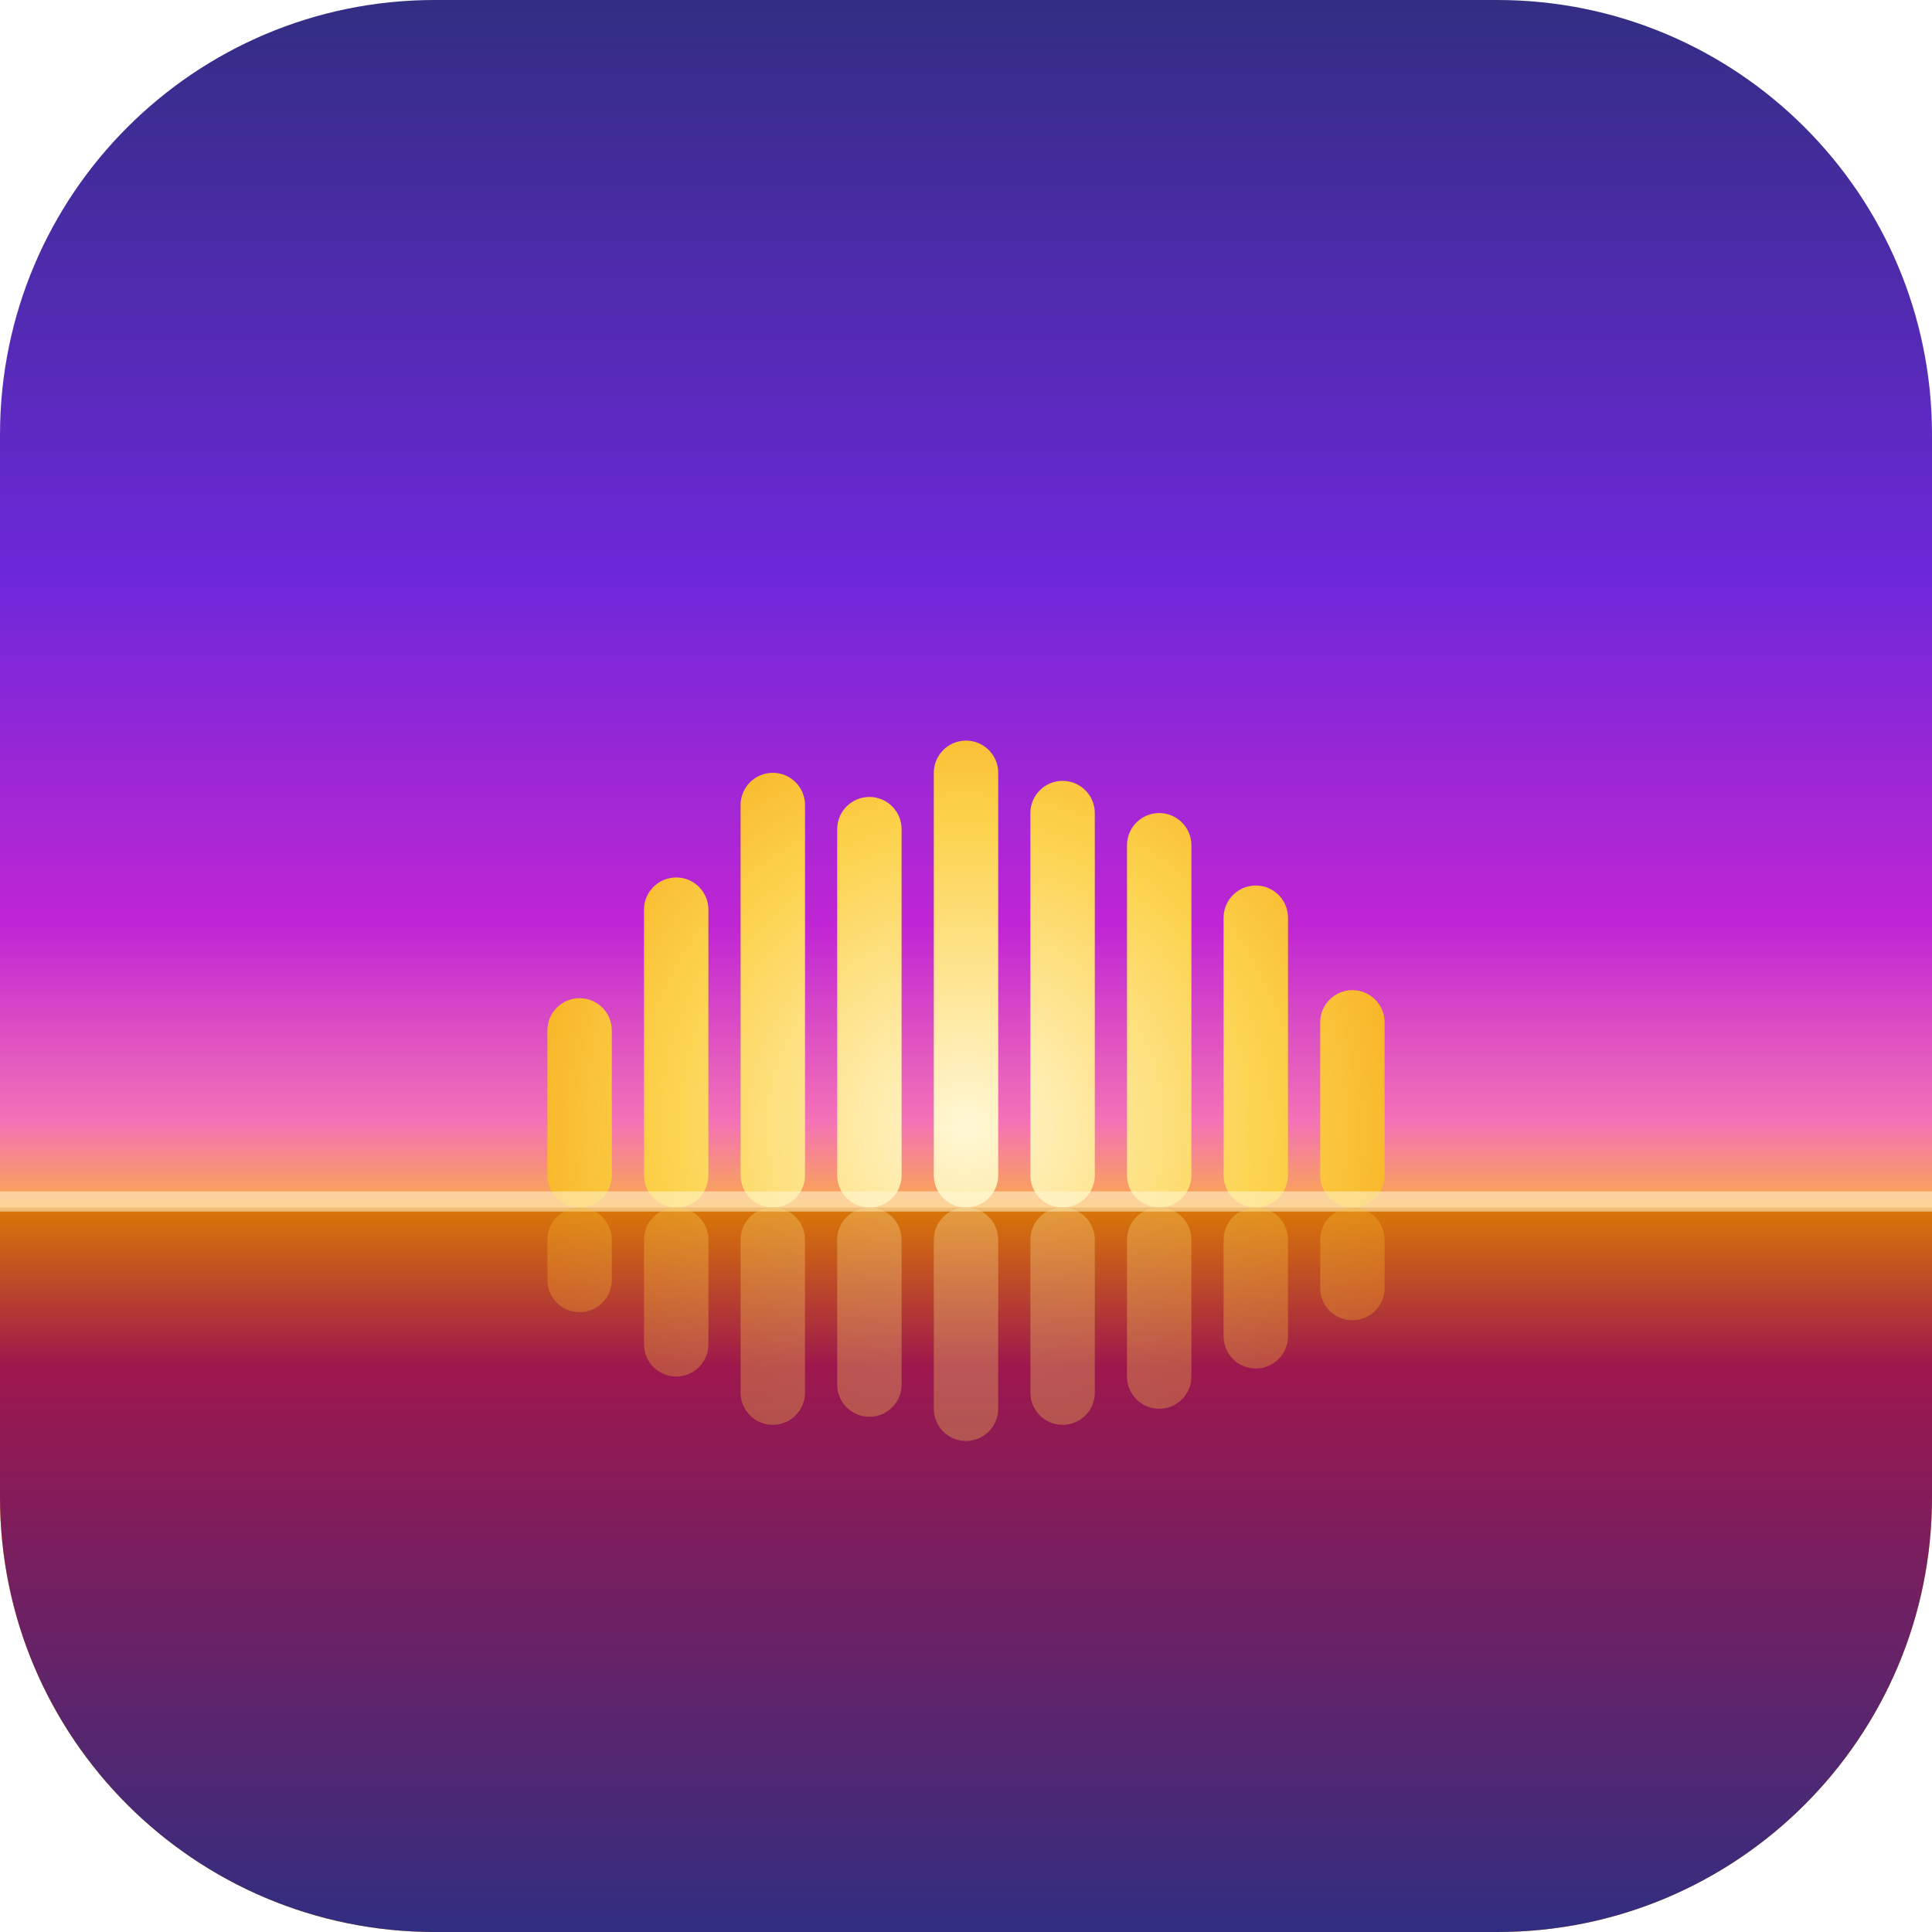
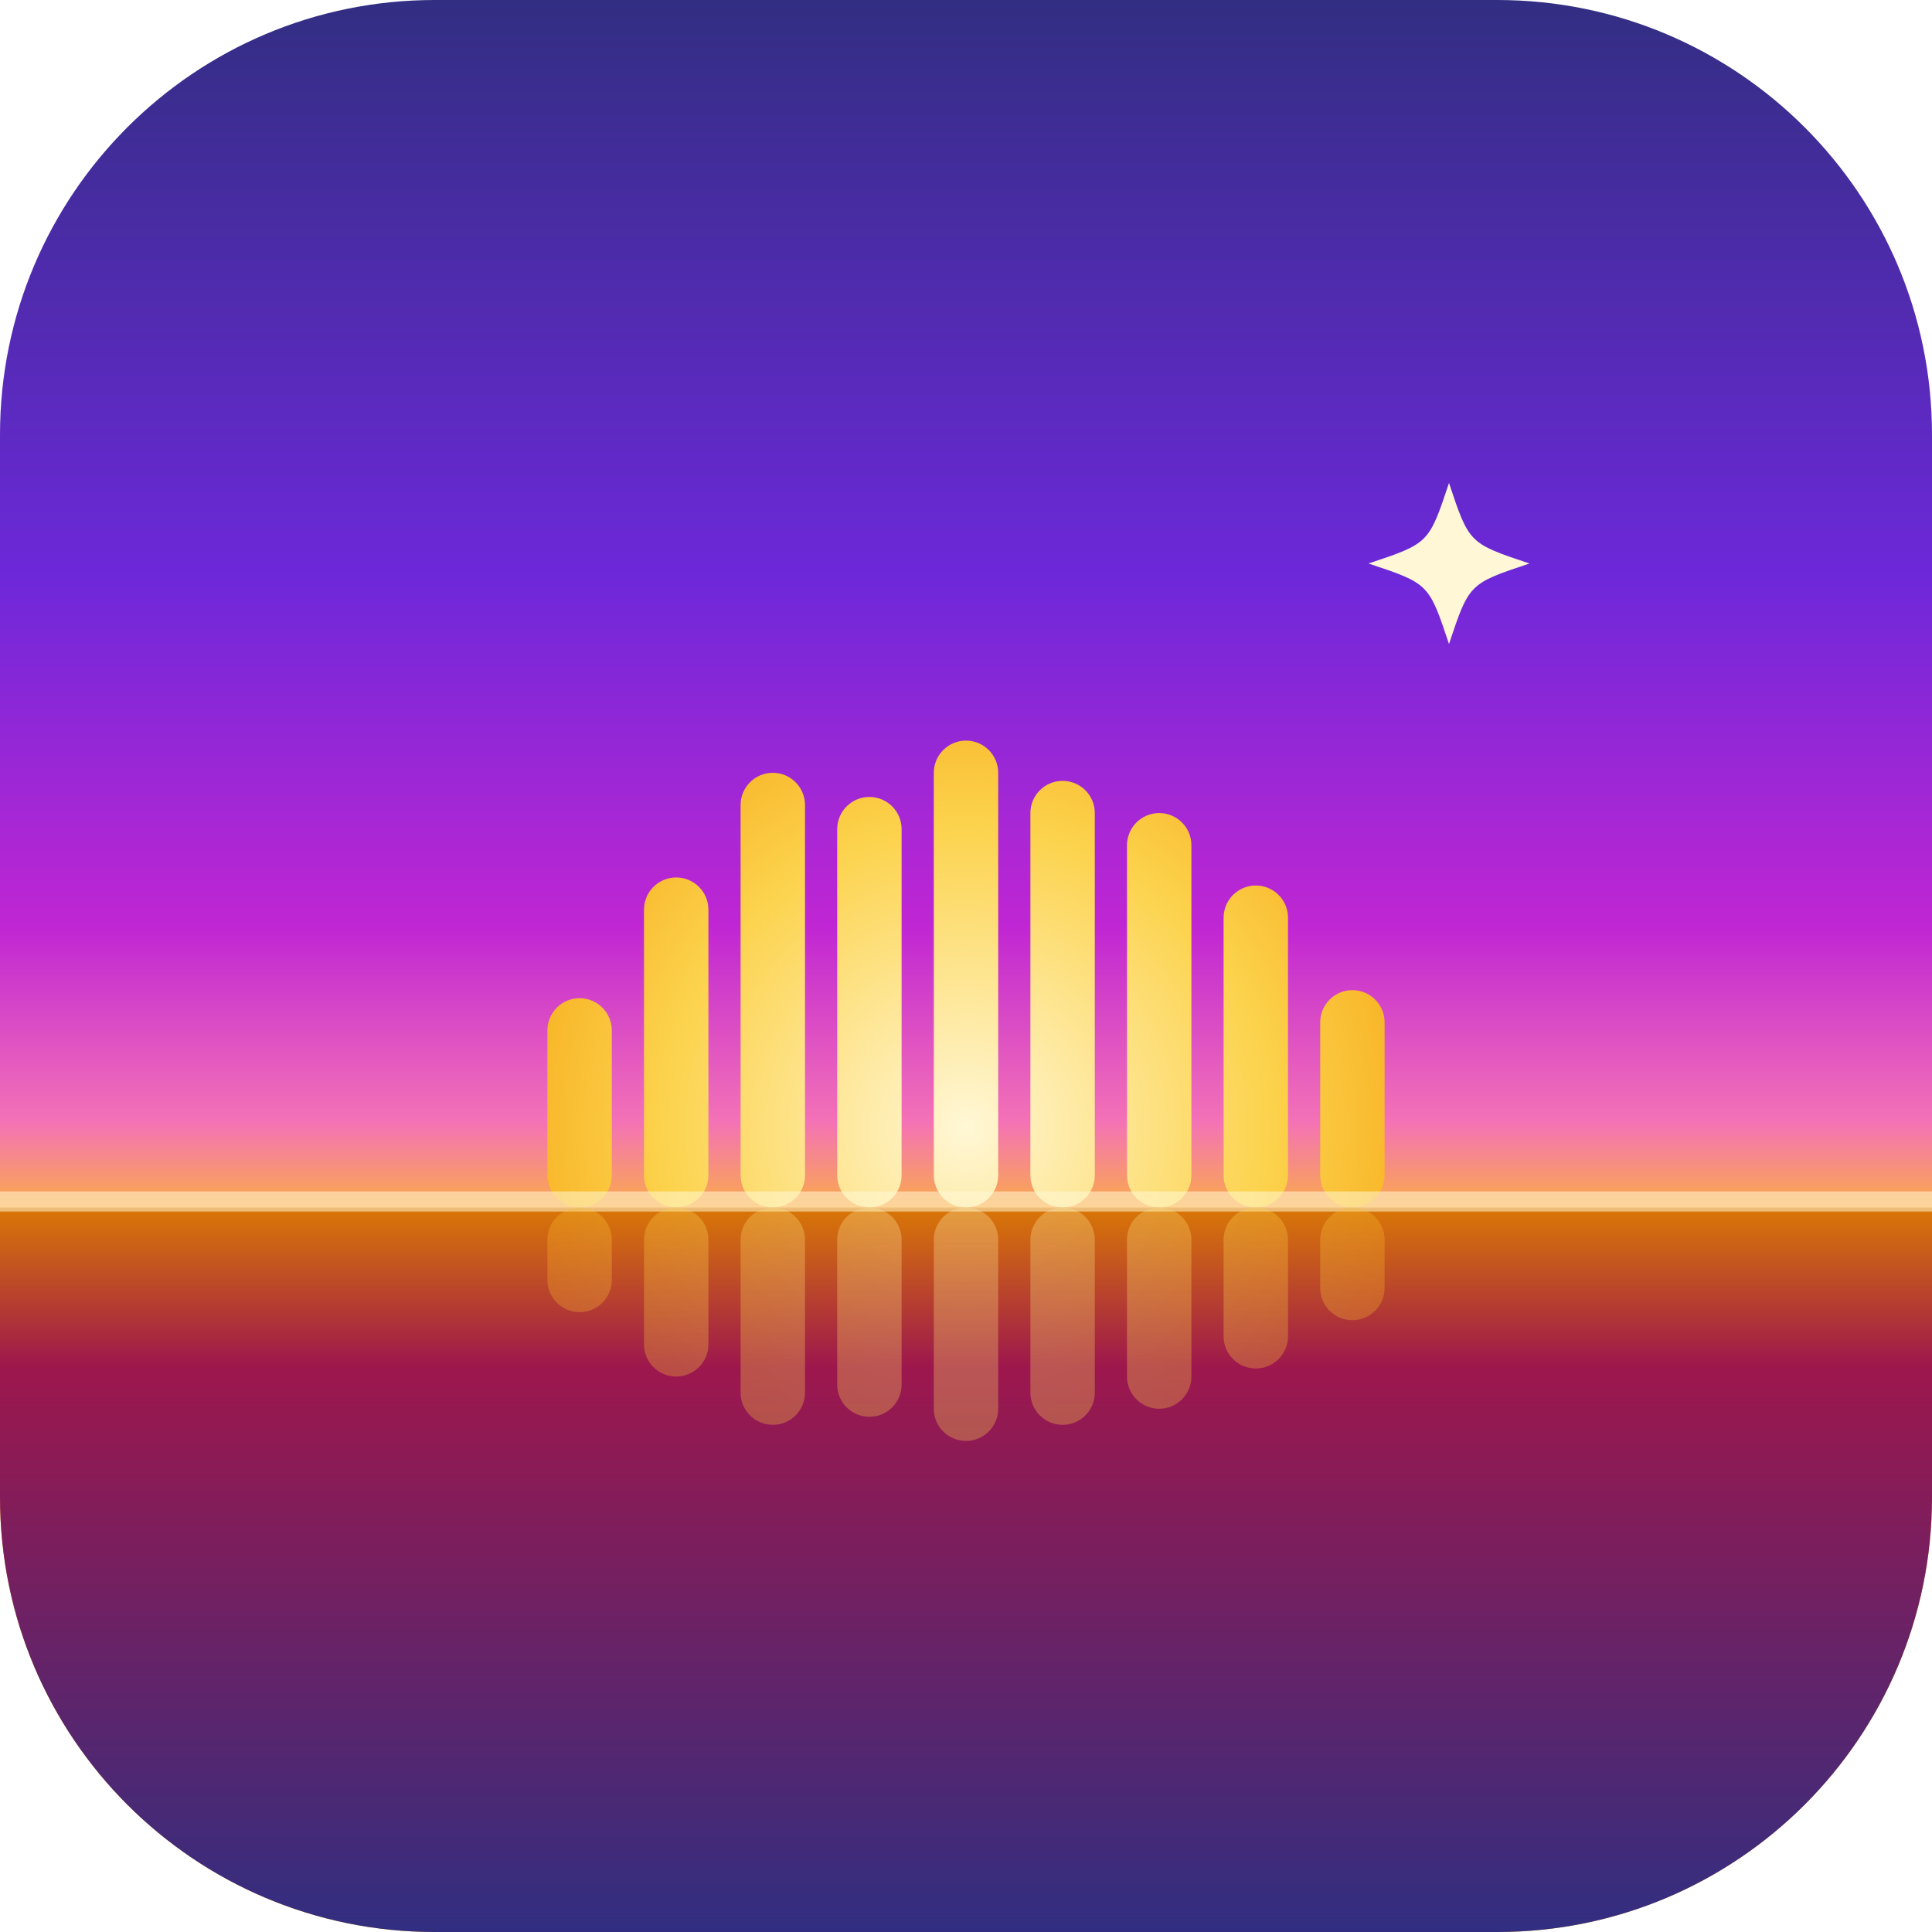
<svg xmlns="http://www.w3.org/2000/svg" viewBox="0 0 240 240" width="240" height="240" role="img" aria-label="Hespera">
  <defs>
    <linearGradient id="hespera-sky" x1="0" y1="0" x2="0" y2="1">
      <stop offset="0" stop-color="#312e81" />
      <stop offset=".30" stop-color="#6d28d9" />
      <stop offset=".48" stop-color="#c026d3" />
      <stop offset=".58" stop-color="#f472b6" />
      <stop offset=".64" stop-color="#fbbf24" />
      <stop offset="1" stop-color="#f59e0b" />
    </linearGradient>
    <linearGradient id="hespera-sea" x1="0" y1="0" x2="0" y2="1">
      <stop offset="0" stop-color="#d97706" />
      <stop offset=".22" stop-color="#9d174d" />
      <stop offset="1" stop-color="#312e81" />
    </linearGradient>
    <radialGradient id="hespera-sun" gradientUnits="userSpaceOnUse" cx="120" cy="140" r="68">
      <stop offset="0" stop-color="#fff7d6" />
      <stop offset=".55" stop-color="#fcd34d" />
      <stop offset="1" stop-color="#f59e0b" />
    </radialGradient>
    <clipPath id="hespera-frame">
      <rect width="240" height="240" rx="54" />
    </clipPath>
  </defs>
  <g clip-path="url(#hespera-frame)">
    <rect width="240" height="240" fill="url(#hespera-sky)" />
+     <path d="M180,60 C182.5,67.5 182.5,67.5 190,70 C182.5,72.5 182.5,72.5 180,80 C177.5,72.5 177.5,72.5 170,70 C177.5,67.5 177.5,67.5 180,60 Z" fill="#fff7d6" />
    <g fill="url(#hespera-sun)">
      <rect x="68" y="124" width="8" height="26" rx="4" />
      <rect x="80" y="109" width="8" height="41" rx="4" />
      <rect x="92" y="96" width="8" height="54" rx="4" />
      <rect x="104" y="99" width="8" height="51" rx="4" />
      <rect x="116" y="92" width="8" height="58" rx="4" />
      <rect x="128" y="97" width="8" height="53" rx="4" />
      <rect x="140" y="101" width="8" height="49" rx="4" />
      <rect x="152" y="110" width="8" height="40" rx="4" />
      <rect x="164" y="123" width="8" height="27" rx="4" />
    </g>
    <rect x="0" y="150" width="240" height="90" fill="url(#hespera-sea)" />
    <rect x="0" y="148" width="240" height="2.5" fill="#fff7d6" opacity=".55" />
    <g fill="url(#hespera-sun)" opacity=".32">
      <rect x="68" y="150" width="8" height="13" rx="4" />
      <rect x="80" y="150" width="8" height="21" rx="4" />
      <rect x="92" y="150" width="8" height="27" rx="4" />
      <rect x="104" y="150" width="8" height="26" rx="4" />
      <rect x="116" y="150" width="8" height="29" rx="4" />
      <rect x="128" y="150" width="8" height="27" rx="4" />
      <rect x="140" y="150" width="8" height="25" rx="4" />
      <rect x="152" y="150" width="8" height="20" rx="4" />
      <rect x="164" y="150" width="8" height="14" rx="4" />
    </g>
  </g>
</svg>
